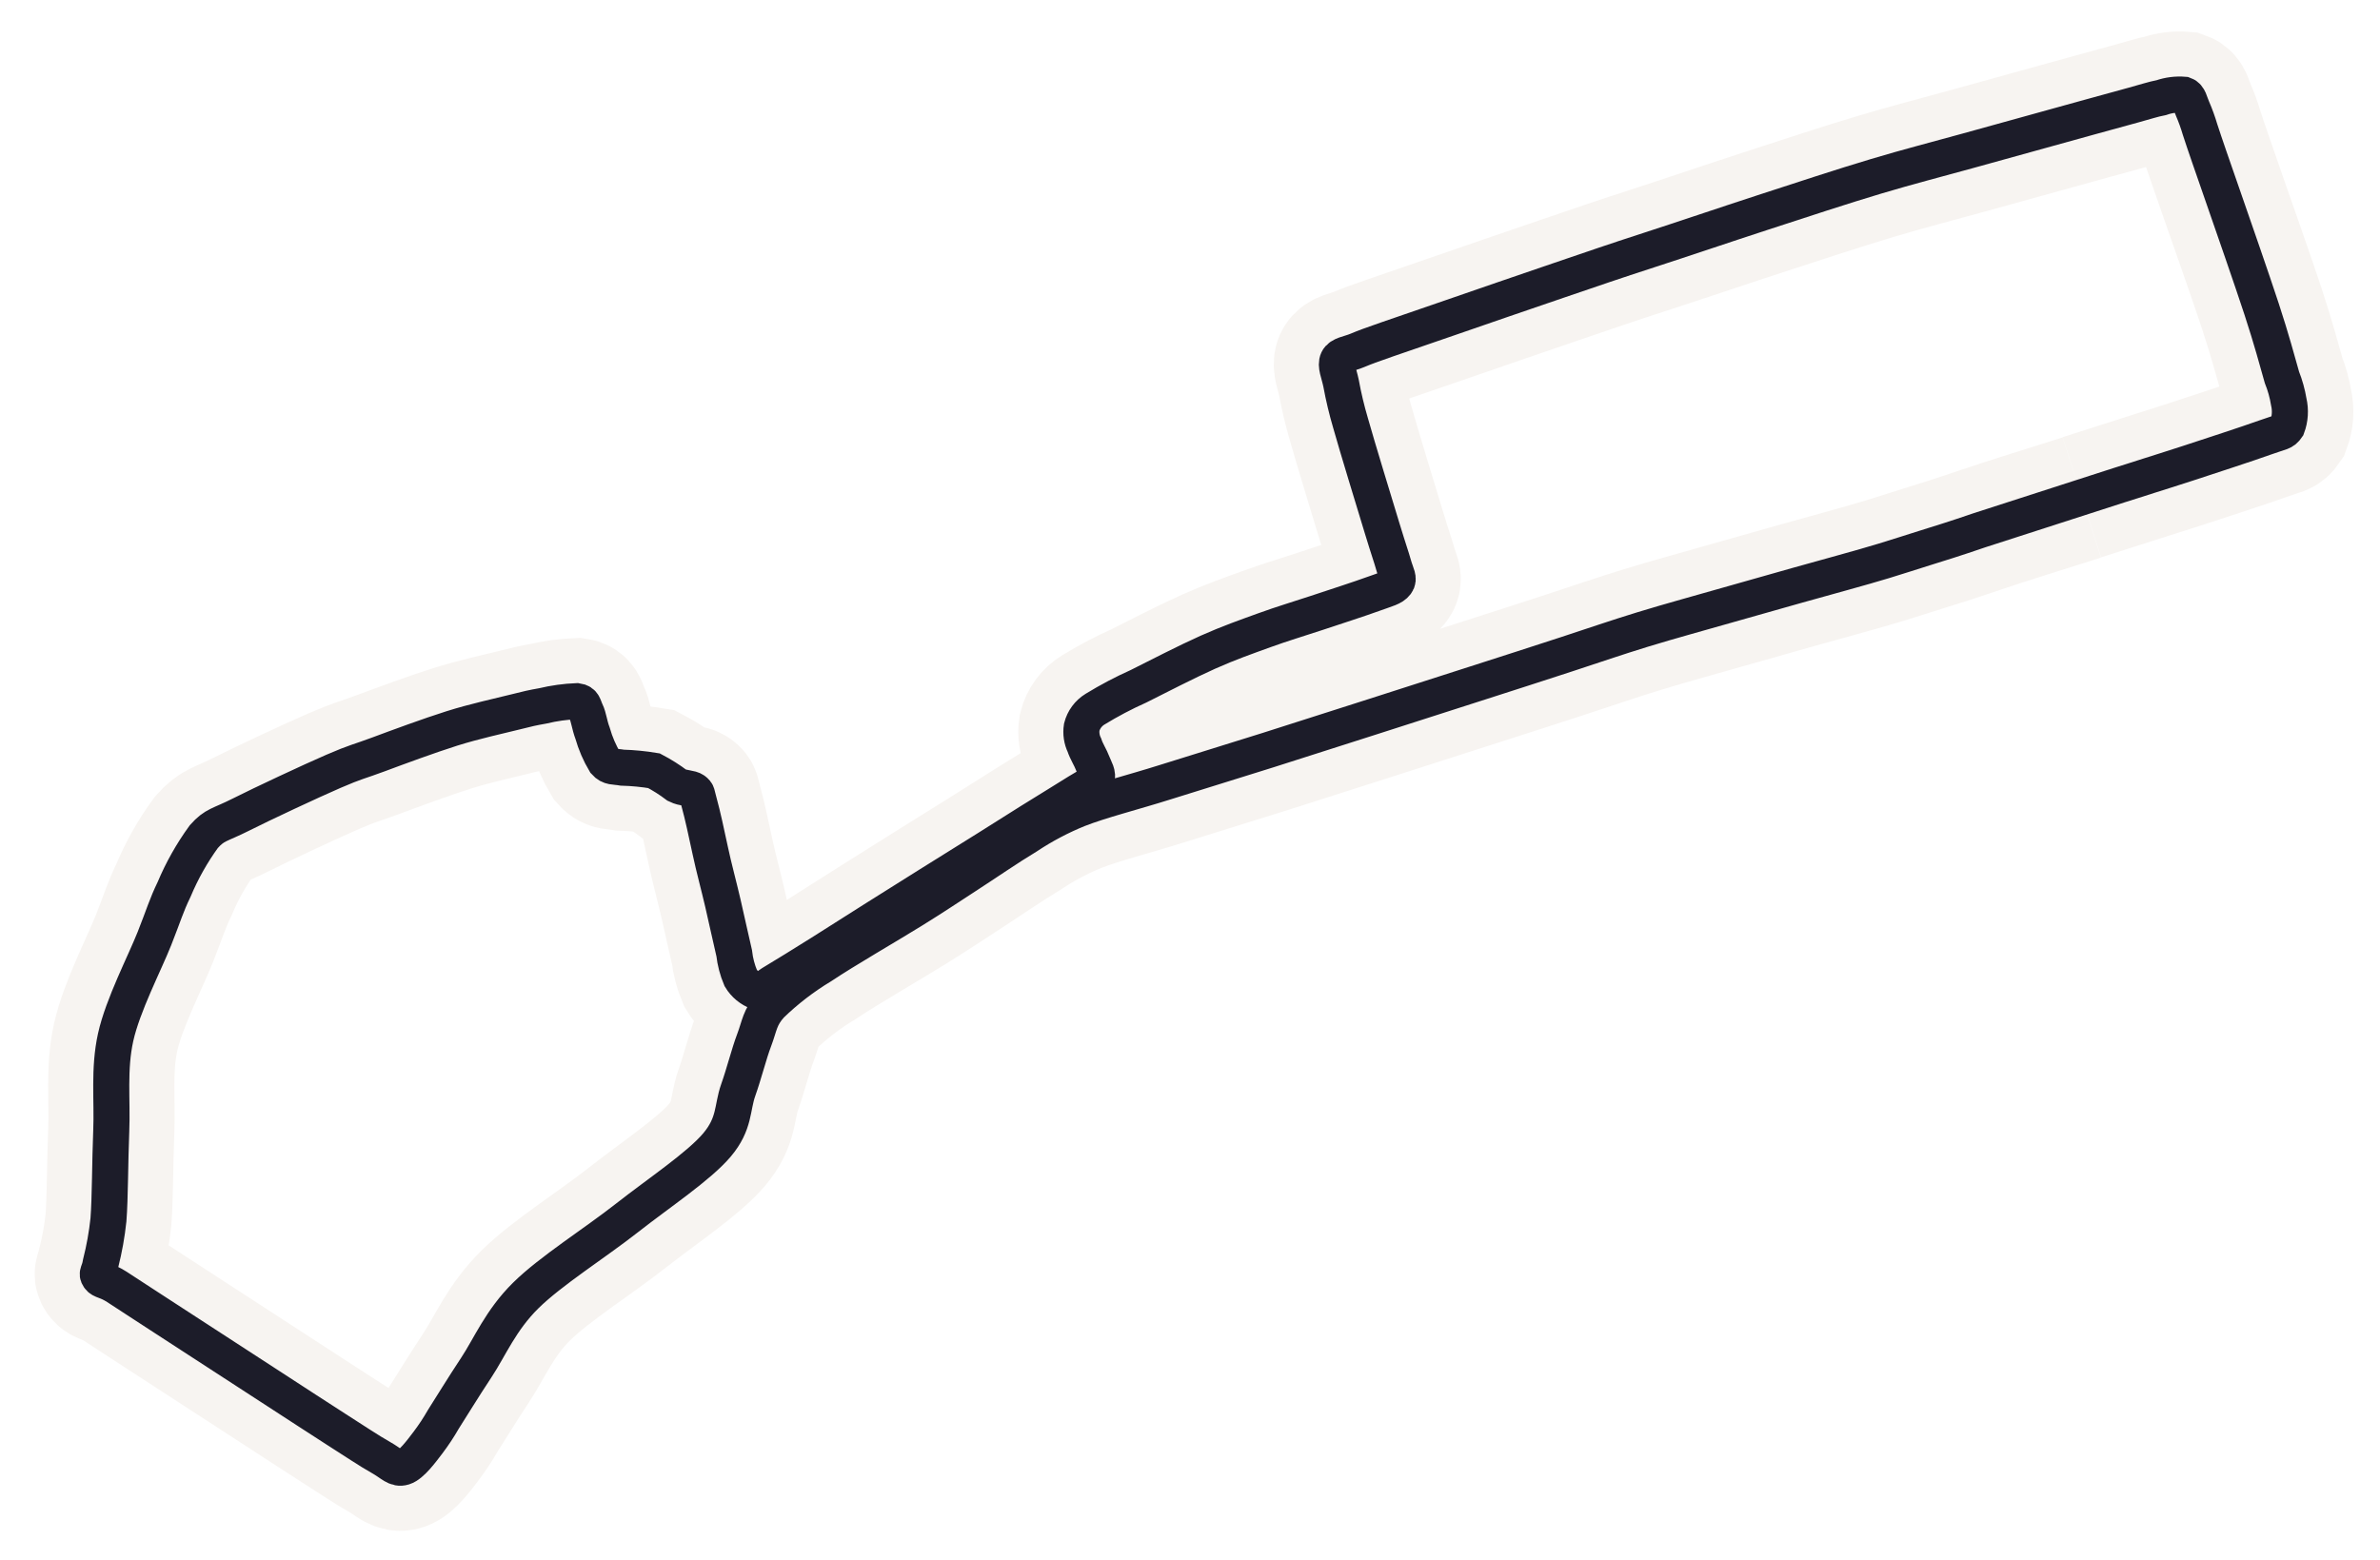
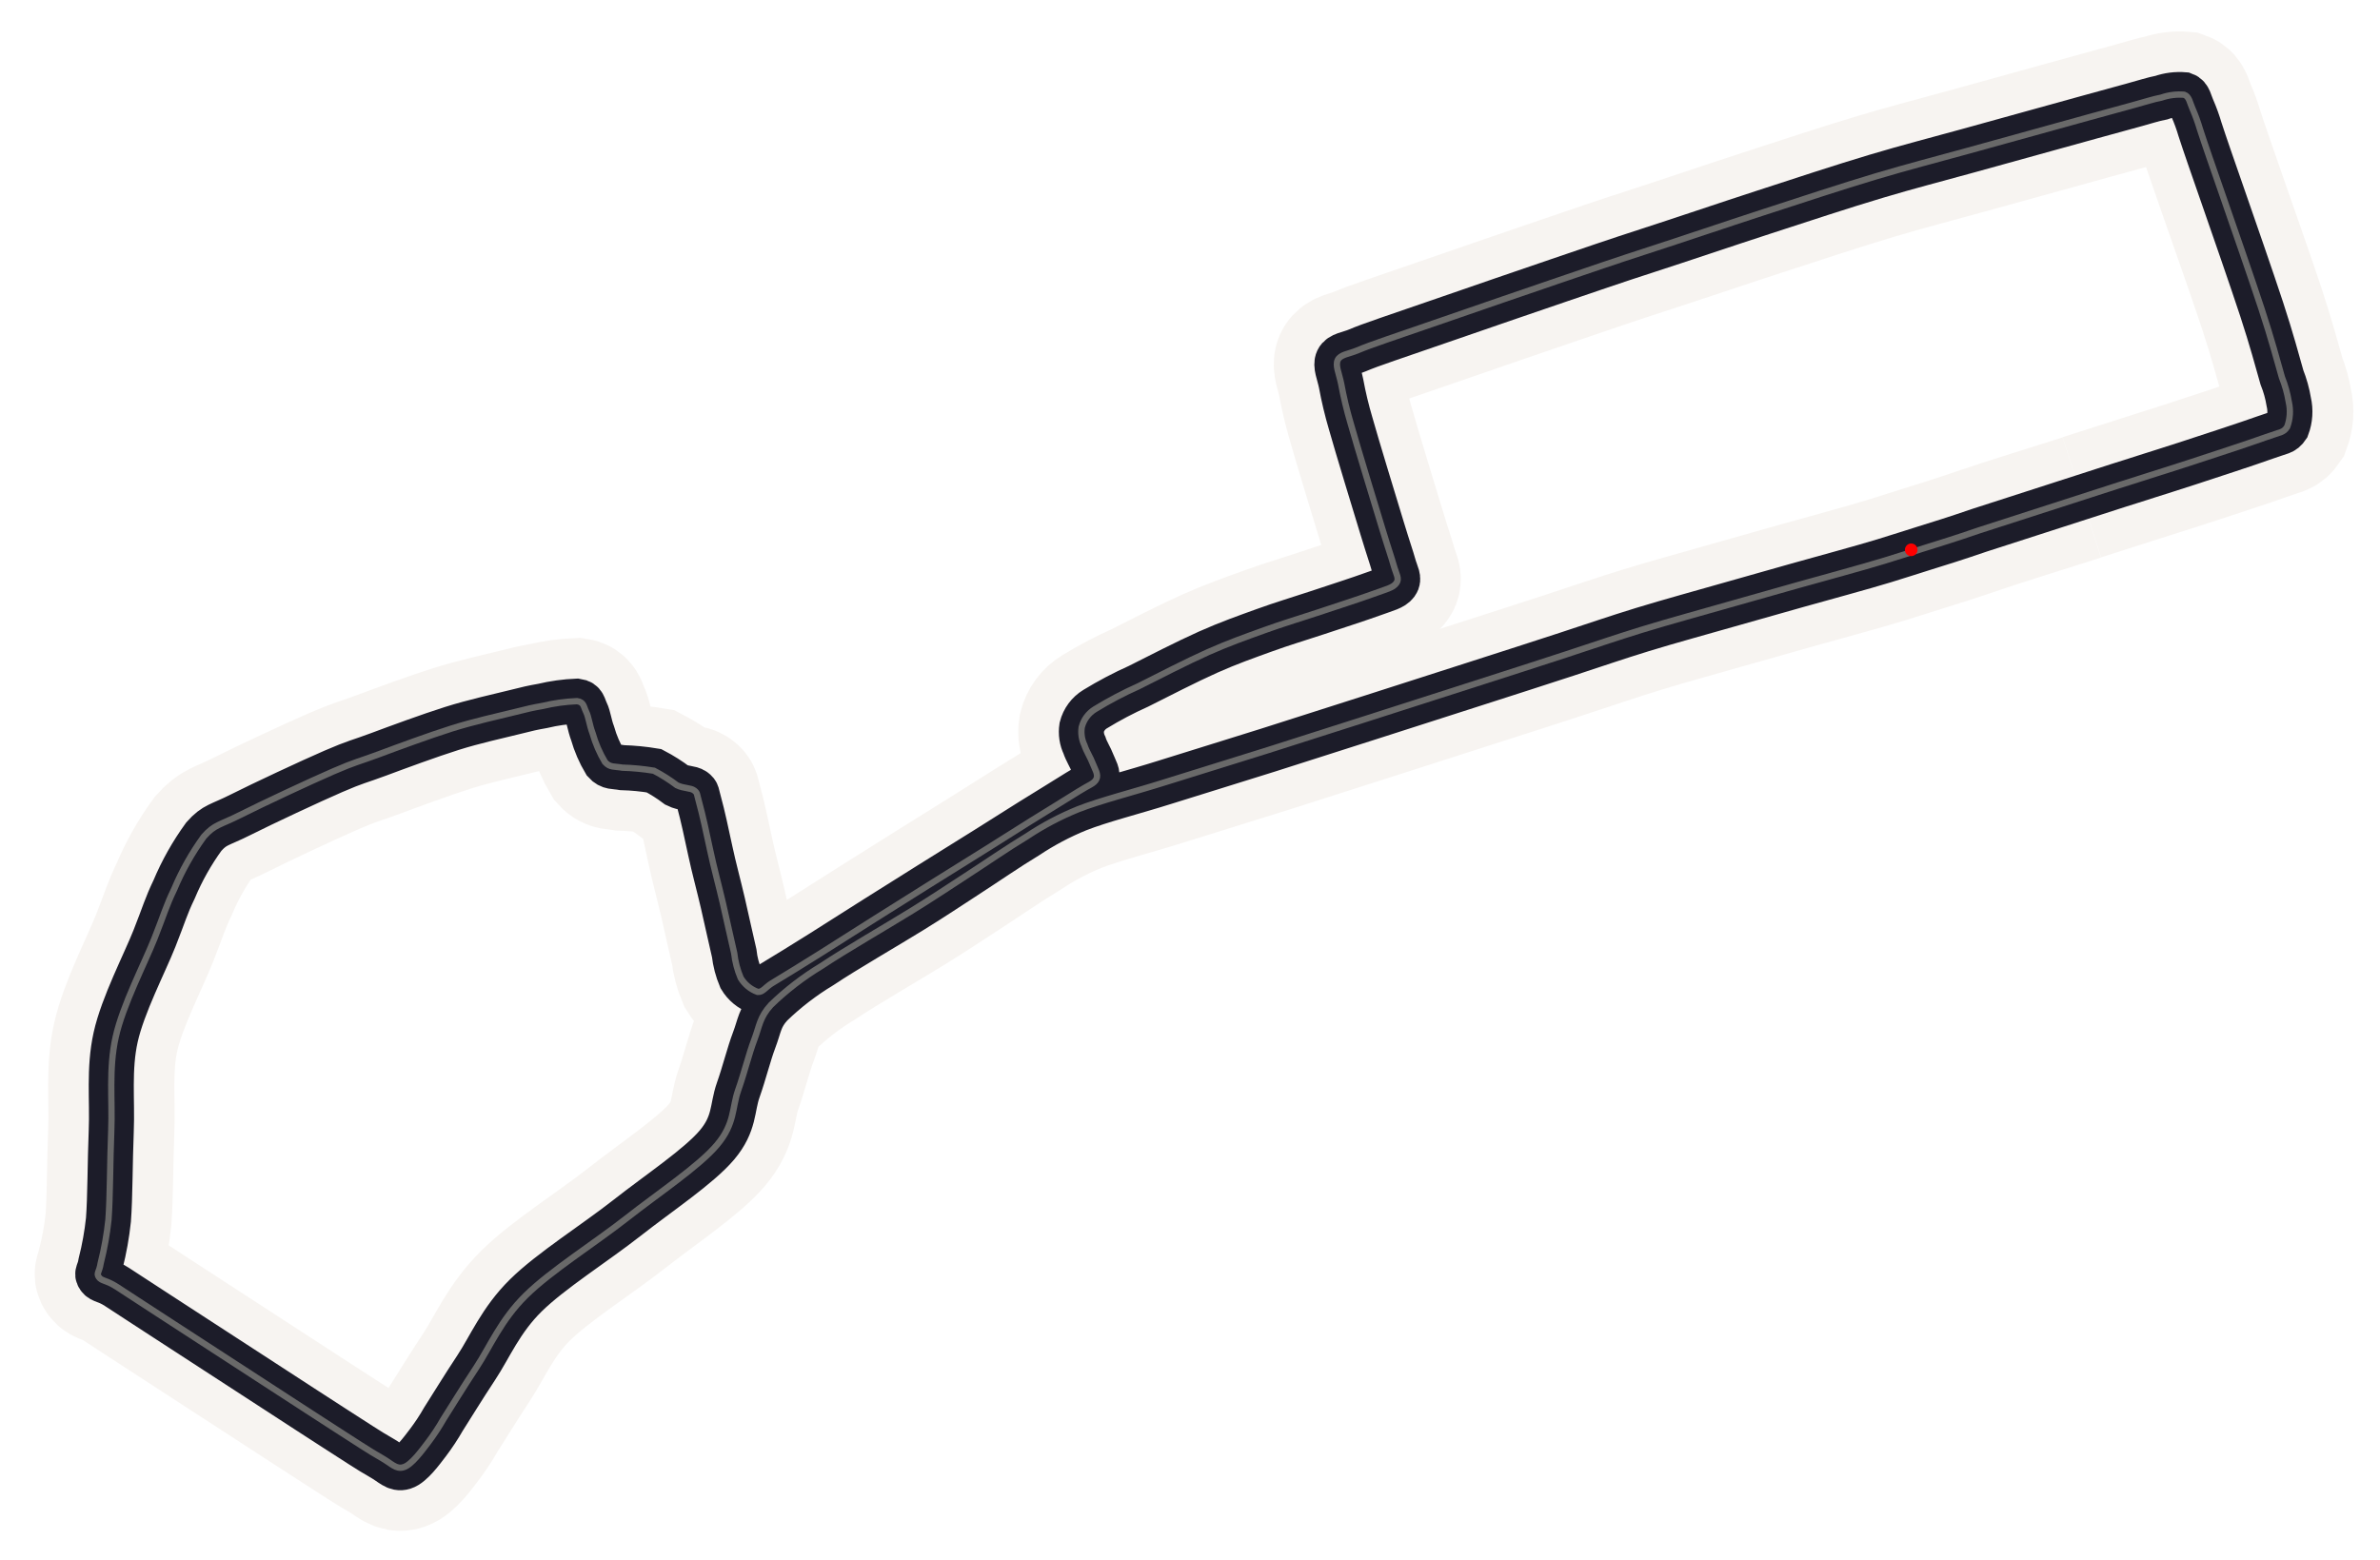
<svg xmlns="http://www.w3.org/2000/svg" viewBox="8 53 264 173">
  <g id="a331a333-8a81-4527-898b-7439dbe64706" data-name="Large">
    <path id="aac68e1e-8375-4c39-8bf6-64289fc4be50" data-name="track" d="M238.93,108.17l5.57-1.78,2-.64c1.05-.34,2.19-.68,4.32-1.38s6.65-2.17,8.47-2.83,2-.51,2.45-1.17a4.83,4.83,0,0,0,.18-2.78,13.19,13.19,0,0,0-.76-2.73c-.49-1.72-1.15-4.21-2.25-7.56S255.7,78,254.56,74.72s-2-5.74-2.52-7.35a20.14,20.14,0,0,0-.84-2.32c-.3-.65-.35-1.34-.92-1.54a6.18,6.18,0,0,0-2.53.32c-.94.18-1.78.47-3.11.83L239.76,66l-13.47,3.73c-3.94,1.09-6.39,1.7-10.18,2.83s-8.32,2.63-12.53,4-9,3-12.74,4.21-6.22,2.07-9.89,3.32-8.93,3.06-12.1,4.16-5.25,1.8-7,2.41-2.41.85-3.32,1.23-1.85.44-2.14,1.05.13,1.43.37,2.6a43,43,0,0,0,1.05,4.4c.75,2.67,2.69,9,3.49,11.63s1,3.11,1.29,4.14.67,1.49.29,2-1.06.64-2.54,1.18-4.29,1.45-6.31,2.12-3.76,1.18-5.77,1.91-3.94,1.4-6.27,2.44-5.61,2.73-7.7,3.78a42.47,42.47,0,0,0-4.82,2.54,3.29,3.29,0,0,0-1.48,2,3.4,3.4,0,0,0,.3,2c.21.66.68,1.38.91,2s.68,1.25.41,1.77-.77.6-2,1.38-3.63,2.24-5.31,3.29l-4.76,3-6.41,4-6,3.77-6.09,3.86-2.86,1.78-2.59,1.58c-.69.43-1,1-1.55.94a3.65,3.65,0,0,1-1.88-1.55,9.89,9.89,0,0,1-.72-2.75c-.33-1.39-.82-3.67-1.26-5.57s-1-3.94-1.39-5.78-.89-4.13-1.21-5.26S85.39,141,85,140.7s-1.17-.21-1.92-.58a18.31,18.31,0,0,0-2.54-1.61,26.15,26.15,0,0,0-3.51-.34c-.9-.16-1.37,0-1.92-.62a13.42,13.42,0,0,1-1.38-3.2c-.35-.93-.43-1.8-.72-2.39s-.24-1.06-1-1.17a19.84,19.84,0,0,0-3.82.53c-1.18.21-1.53.29-3.2.71s-4.37,1-6.87,1.79-6,2.08-8.14,2.88-2.46.78-5,1.88-7.86,3.59-10.26,4.8-2.88,1.06-4.11,2.44a29.12,29.12,0,0,0-3.29,5.84c-.91,1.89-1.11,2.74-2.19,5.47s-3.51,7.38-4.3,10.94-.35,7-.49,10.41-.12,7.4-.31,9.85a34.14,34.14,0,0,1-.86,4.81c-.17,1.06-.51,1.11-.2,1.56s.79.3,2,1.08,2.65,1.74,5.48,3.57,8.36,5.44,11.5,7.47,5.3,3.46,7.34,4.76,3.69,2.41,4.94,3.11,1.68,1.36,2.55,1.09,2-1.82,2.68-2.71a24.25,24.25,0,0,0,1.73-2.62c.89-1.39,2.12-3.42,3.64-5.72s2.71-5.26,5.49-8,7.67-5.81,11.21-8.59,8-5.74,10-8.11,1.66-4.12,2.35-6.07,1.18-4,1.78-5.58.6-2.51,1.85-3.88a31.1,31.1,0,0,1,5.61-4.32c2.6-1.74,7.32-4.46,10-6.12s3.88-2.49,6-3.86,4.71-3.16,6.79-4.41a31.88,31.88,0,0,1,5.67-3c2.55-1,6.13-1.89,9.64-3s7.6-2.35,11.45-3.57,7.75-2.48,11.58-3.7l11.46-3.68c3.59-1.15,7-2.25,10.09-3.26s5.41-1.82,8.41-2.74,6.7-1.93,9.56-2.75l7.59-2.15c2.87-.81,7.29-2,9.63-2.72s2.69-.85,4.45-1.4,3.24-1,6.16-2,8.5-2.72,11.32-3.62" fill="none" stroke="#f7f4f1" stroke-width="14" />
-     <path id="ebc44424-e04e-471e-9399-1f7ccf92d7e1" data-name="track" d="M243,106.85l1.46-.46,2-.64c1.05-.34,2.19-.68,4.32-1.38s6.65-2.17,8.47-2.83,2-.51,2.45-1.17a4.83,4.83,0,0,0,.18-2.78,13.19,13.19,0,0,0-.76-2.73c-.49-1.72-1.15-4.21-2.25-7.56S255.7,78,254.56,74.72s-2-5.74-2.52-7.35a20.14,20.14,0,0,0-.84-2.32c-.3-.65-.35-1.34-.92-1.54a6.18,6.18,0,0,0-2.53.32c-.94.18-1.78.47-3.11.83L239.76,66l-13.47,3.73c-3.94,1.09-6.39,1.7-10.18,2.83s-8.32,2.63-12.53,4-9,3-12.74,4.21-6.22,2.07-9.89,3.32-8.93,3.06-12.1,4.16-5.25,1.8-7,2.41-2.41.85-3.32,1.23-1.85.44-2.14,1.05.13,1.43.37,2.6a43,43,0,0,0,1.05,4.4c.75,2.67,2.69,9,3.49,11.63s1,3.11,1.29,4.14.67,1.49.29,2-1.06.64-2.54,1.18-4.29,1.45-6.31,2.12-3.76,1.18-5.77,1.91-3.94,1.4-6.27,2.44-5.61,2.73-7.7,3.78a42.47,42.47,0,0,0-4.82,2.54,3.29,3.29,0,0,0-1.48,2,3.4,3.4,0,0,0,.3,2c.21.66.68,1.38.91,2s.68,1.25.41,1.77-.77.6-2,1.38-3.63,2.24-5.31,3.29l-4.76,3-6.41,4-6,3.77-6.09,3.86-2.86,1.78-2.59,1.58c-.69.43-1,1-1.55.94a3.65,3.65,0,0,1-1.88-1.55,9.89,9.89,0,0,1-.72-2.75c-.33-1.39-.82-3.67-1.26-5.57s-1-3.94-1.39-5.78-.89-4.13-1.21-5.26S85.39,141,85,140.7s-1.17-.21-1.92-.58a18.31,18.31,0,0,0-2.54-1.61,26.15,26.15,0,0,0-3.51-.34c-.9-.16-1.37,0-1.92-.62a13.42,13.42,0,0,1-1.38-3.2c-.35-.93-.43-1.8-.72-2.39s-.24-1.06-1-1.17a19.84,19.84,0,0,0-3.82.53c-1.18.21-1.53.29-3.2.71s-4.37,1-6.87,1.79-6,2.08-8.14,2.88-2.46.78-5,1.88-7.86,3.59-10.26,4.8-2.88,1.06-4.11,2.44a29.12,29.12,0,0,0-3.29,5.84c-.91,1.89-1.11,2.74-2.19,5.47s-3.51,7.38-4.3,10.94-.35,7-.49,10.41-.12,7.4-.31,9.85a34.14,34.14,0,0,1-.86,4.81c-.17,1.06-.51,1.11-.2,1.56s.79.3,2,1.08,2.65,1.74,5.48,3.57,8.36,5.44,11.5,7.47,5.3,3.46,7.34,4.76,3.69,2.41,4.94,3.11,1.68,1.36,2.55,1.09,2-1.82,2.68-2.71a24.25,24.25,0,0,0,1.73-2.62c.89-1.39,2.12-3.42,3.64-5.72s2.71-5.26,5.49-8,7.67-5.81,11.21-8.59,8-5.74,10-8.11,1.66-4.12,2.35-6.07,1.18-4,1.78-5.58.6-2.51,1.85-3.88a31.1,31.1,0,0,1,5.61-4.32c2.6-1.74,7.32-4.46,10-6.12s3.88-2.49,6-3.86,4.71-3.16,6.79-4.41a31.88,31.88,0,0,1,5.67-3c2.55-1,6.13-1.89,9.64-3s7.6-2.35,11.45-3.57,7.75-2.48,11.58-3.7l11.46-3.68c3.59-1.15,7-2.25,10.09-3.26s5.41-1.82,8.41-2.74,6.7-1.93,9.56-2.75l7.59-2.15c2.87-.81,7.29-2,9.63-2.72s2.69-.85,4.45-1.4,3.24-1,6.16-2Z" fill="none" stroke="#1c1c29" stroke-width="4" />
+     <path id="ebc44424-e04e-471e-9399-1f7ccf92d7e1" data-name="track" d="M243,106.85l1.46-.46,2-.64c1.05-.34,2.19-.68,4.32-1.38s6.65-2.17,8.47-2.83,2-.51,2.45-1.17a4.83,4.83,0,0,0,.18-2.78,13.19,13.19,0,0,0-.76-2.73c-.49-1.72-1.15-4.21-2.25-7.56S255.7,78,254.56,74.72s-2-5.74-2.52-7.35a20.14,20.14,0,0,0-.84-2.32c-.3-.65-.35-1.34-.92-1.54a6.18,6.18,0,0,0-2.53.32c-.94.18-1.78.47-3.11.83L239.76,66l-13.47,3.73c-3.94,1.09-6.39,1.7-10.18,2.83s-8.32,2.63-12.53,4-9,3-12.74,4.21-6.22,2.07-9.89,3.32-8.93,3.06-12.1,4.16-5.25,1.8-7,2.41-2.41.85-3.32,1.23-1.85.44-2.14,1.05.13,1.43.37,2.6a43,43,0,0,0,1.05,4.4c.75,2.67,2.69,9,3.49,11.63s1,3.11,1.29,4.14.67,1.49.29,2-1.06.64-2.54,1.18-4.29,1.45-6.31,2.12-3.76,1.18-5.77,1.91-3.94,1.4-6.27,2.44-5.61,2.73-7.7,3.78a42.47,42.47,0,0,0-4.82,2.54,3.29,3.29,0,0,0-1.48,2,3.4,3.4,0,0,0,.3,2c.21.66.68,1.38.91,2s.68,1.25.41,1.77-.77.6-2,1.38-3.63,2.24-5.31,3.29l-4.76,3-6.41,4-6,3.77-6.09,3.86-2.86,1.78-2.59,1.58c-.69.43-1,1-1.55.94a3.65,3.65,0,0,1-1.88-1.55,9.89,9.89,0,0,1-.72-2.75c-.33-1.39-.82-3.67-1.26-5.57s-1-3.94-1.39-5.78-.89-4.13-1.21-5.26S85.39,141,85,140.7s-1.17-.21-1.92-.58a18.31,18.31,0,0,0-2.54-1.61,26.15,26.15,0,0,0-3.51-.34c-.9-.16-1.37,0-1.92-.62a13.42,13.42,0,0,1-1.38-3.2c-.35-.93-.43-1.8-.72-2.39s-.24-1.06-1-1.17a19.84,19.84,0,0,0-3.82.53c-1.18.21-1.53.29-3.2.71s-4.37,1-6.87,1.79-6,2.08-8.14,2.88-2.46.78-5,1.88-7.86,3.59-10.26,4.8-2.88,1.06-4.11,2.44a29.12,29.12,0,0,0-3.29,5.84c-.91,1.89-1.11,2.74-2.19,5.47s-3.51,7.38-4.3,10.94-.35,7-.49,10.41-.12,7.4-.31,9.85a34.14,34.14,0,0,1-.86,4.81c-.17,1.06-.51,1.11-.2,1.56s.79.3,2,1.08,2.65,1.74,5.48,3.57,8.36,5.44,11.5,7.47,5.3,3.46,7.34,4.76,3.69,2.41,4.94,3.11,1.68,1.36,2.55,1.09,2-1.82,2.68-2.71a24.25,24.25,0,0,0,1.73-2.62c.89-1.39,2.12-3.42,3.64-5.72s2.71-5.26,5.49-8,7.67-5.81,11.21-8.59,8-5.74,10-8.11,1.66-4.12,2.35-6.07,1.18-4,1.78-5.58.6-2.51,1.85-3.88a31.1,31.1,0,0,1,5.61-4.32c2.6-1.74,7.32-4.46,10-6.12s3.88-2.49,6-3.86,4.71-3.16,6.79-4.41a31.88,31.88,0,0,1,5.67-3c2.55-1,6.13-1.89,9.64-3s7.6-2.35,11.45-3.57,7.75-2.48,11.58-3.7l11.46-3.68c3.59-1.15,7-2.25,10.09-3.26s5.41-1.82,8.41-2.74,6.7-1.93,9.56-2.75l7.59-2.15c2.87-.81,7.29-2,9.63-2.72s2.69-.85,4.45-1.4,3.24-1,6.16-2Z" fill="none" stroke="#1c1c29" stroke-width="5" />
+     <path id="ebc44424-e04e-471e-9399-1f7ccf92d7e1" data-name="track" d="M243,106.85l1.46-.46,2-.64c1.05-.34,2.19-.68,4.32-1.38s6.65-2.17,8.47-2.83,2-.51,2.45-1.17a4.83,4.83,0,0,0,.18-2.78,13.19,13.19,0,0,0-.76-2.73c-.49-1.72-1.15-4.21-2.25-7.56S255.7,78,254.56,74.72s-2-5.74-2.52-7.35a20.14,20.14,0,0,0-.84-2.32c-.3-.65-.35-1.34-.92-1.54a6.18,6.18,0,0,0-2.53.32c-.94.18-1.78.47-3.11.83L239.76,66l-13.47,3.73c-3.94,1.09-6.39,1.7-10.18,2.83s-8.32,2.63-12.53,4-9,3-12.74,4.21-6.22,2.07-9.89,3.32-8.93,3.06-12.1,4.16-5.25,1.8-7,2.41-2.41.85-3.32,1.23-1.85.44-2.14,1.05.13,1.43.37,2.6a43,43,0,0,0,1.05,4.4c.75,2.67,2.69,9,3.49,11.63s1,3.11,1.29,4.14.67,1.49.29,2-1.06.64-2.54,1.18-4.29,1.45-6.31,2.12-3.76,1.18-5.77,1.91-3.94,1.4-6.27,2.44-5.61,2.73-7.7,3.78a42.47,42.47,0,0,0-4.82,2.54,3.29,3.29,0,0,0-1.48,2,3.4,3.4,0,0,0,.3,2c.21.66.68,1.38.91,2s.68,1.25.41,1.77-.77.6-2,1.38-3.63,2.24-5.31,3.29l-4.76,3-6.41,4-6,3.77-6.09,3.86-2.86,1.78-2.59,1.58c-.69.43-1,1-1.55.94a3.65,3.65,0,0,1-1.88-1.55,9.89,9.89,0,0,1-.72-2.75c-.33-1.39-.82-3.67-1.26-5.57s-1-3.94-1.39-5.78-.89-4.13-1.21-5.26S85.39,141,85,140.7s-1.17-.21-1.92-.58a18.31,18.31,0,0,0-2.54-1.61,26.15,26.15,0,0,0-3.51-.34c-.9-.16-1.37,0-1.92-.62a13.42,13.42,0,0,1-1.38-3.2c-.35-.93-.43-1.8-.72-2.39s-.24-1.06-1-1.17a19.84,19.84,0,0,0-3.82.53c-1.18.21-1.53.29-3.2.71s-4.37,1-6.87,1.79-6,2.08-8.14,2.88-2.46.78-5,1.88-7.86,3.59-10.26,4.8-2.88,1.06-4.11,2.44a29.12,29.12,0,0,0-3.29,5.84c-.91,1.89-1.11,2.74-2.19,5.47s-3.51,7.38-4.3,10.94-.35,7-.49,10.41-.12,7.4-.31,9.85a34.14,34.14,0,0,1-.86,4.81c-.17,1.06-.51,1.11-.2,1.56s.79.3,2,1.08,2.65,1.74,5.48,3.57,8.36,5.44,11.5,7.47,5.3,3.46,7.34,4.76,3.69,2.41,4.94,3.11,1.68,1.36,2.55,1.09,2-1.82,2.68-2.71a24.25,24.25,0,0,0,1.73-2.62c.89-1.39,2.12-3.42,3.64-5.72s2.71-5.26,5.49-8,7.67-5.81,11.21-8.59,8-5.74,10-8.11,1.66-4.12,2.35-6.07,1.18-4,1.78-5.58.6-2.51,1.85-3.88a31.1,31.1,0,0,1,5.61-4.32c2.6-1.74,7.32-4.46,10-6.12s3.88-2.49,6-3.86,4.71-3.16,6.79-4.41a31.88,31.88,0,0,1,5.67-3c2.55-1,6.13-1.89,9.64-3s7.6-2.35,11.45-3.57,7.75-2.48,11.58-3.7l11.46-3.68c3.59-1.15,7-2.25,10.09-3.26s5.41-1.82,8.41-2.74,6.7-1.93,9.56-2.75l7.59-2.15c2.87-.81,7.29-2,9.63-2.72s2.69-.85,4.45-1.4,3.24-1,6.16-2Z" fill="none" stroke="#696969ff" stroke-width="0.7" />
+     <circle cx="220" cy="114" r="0.7" fill="#ff0000ff" />
  </g>
</svg>
